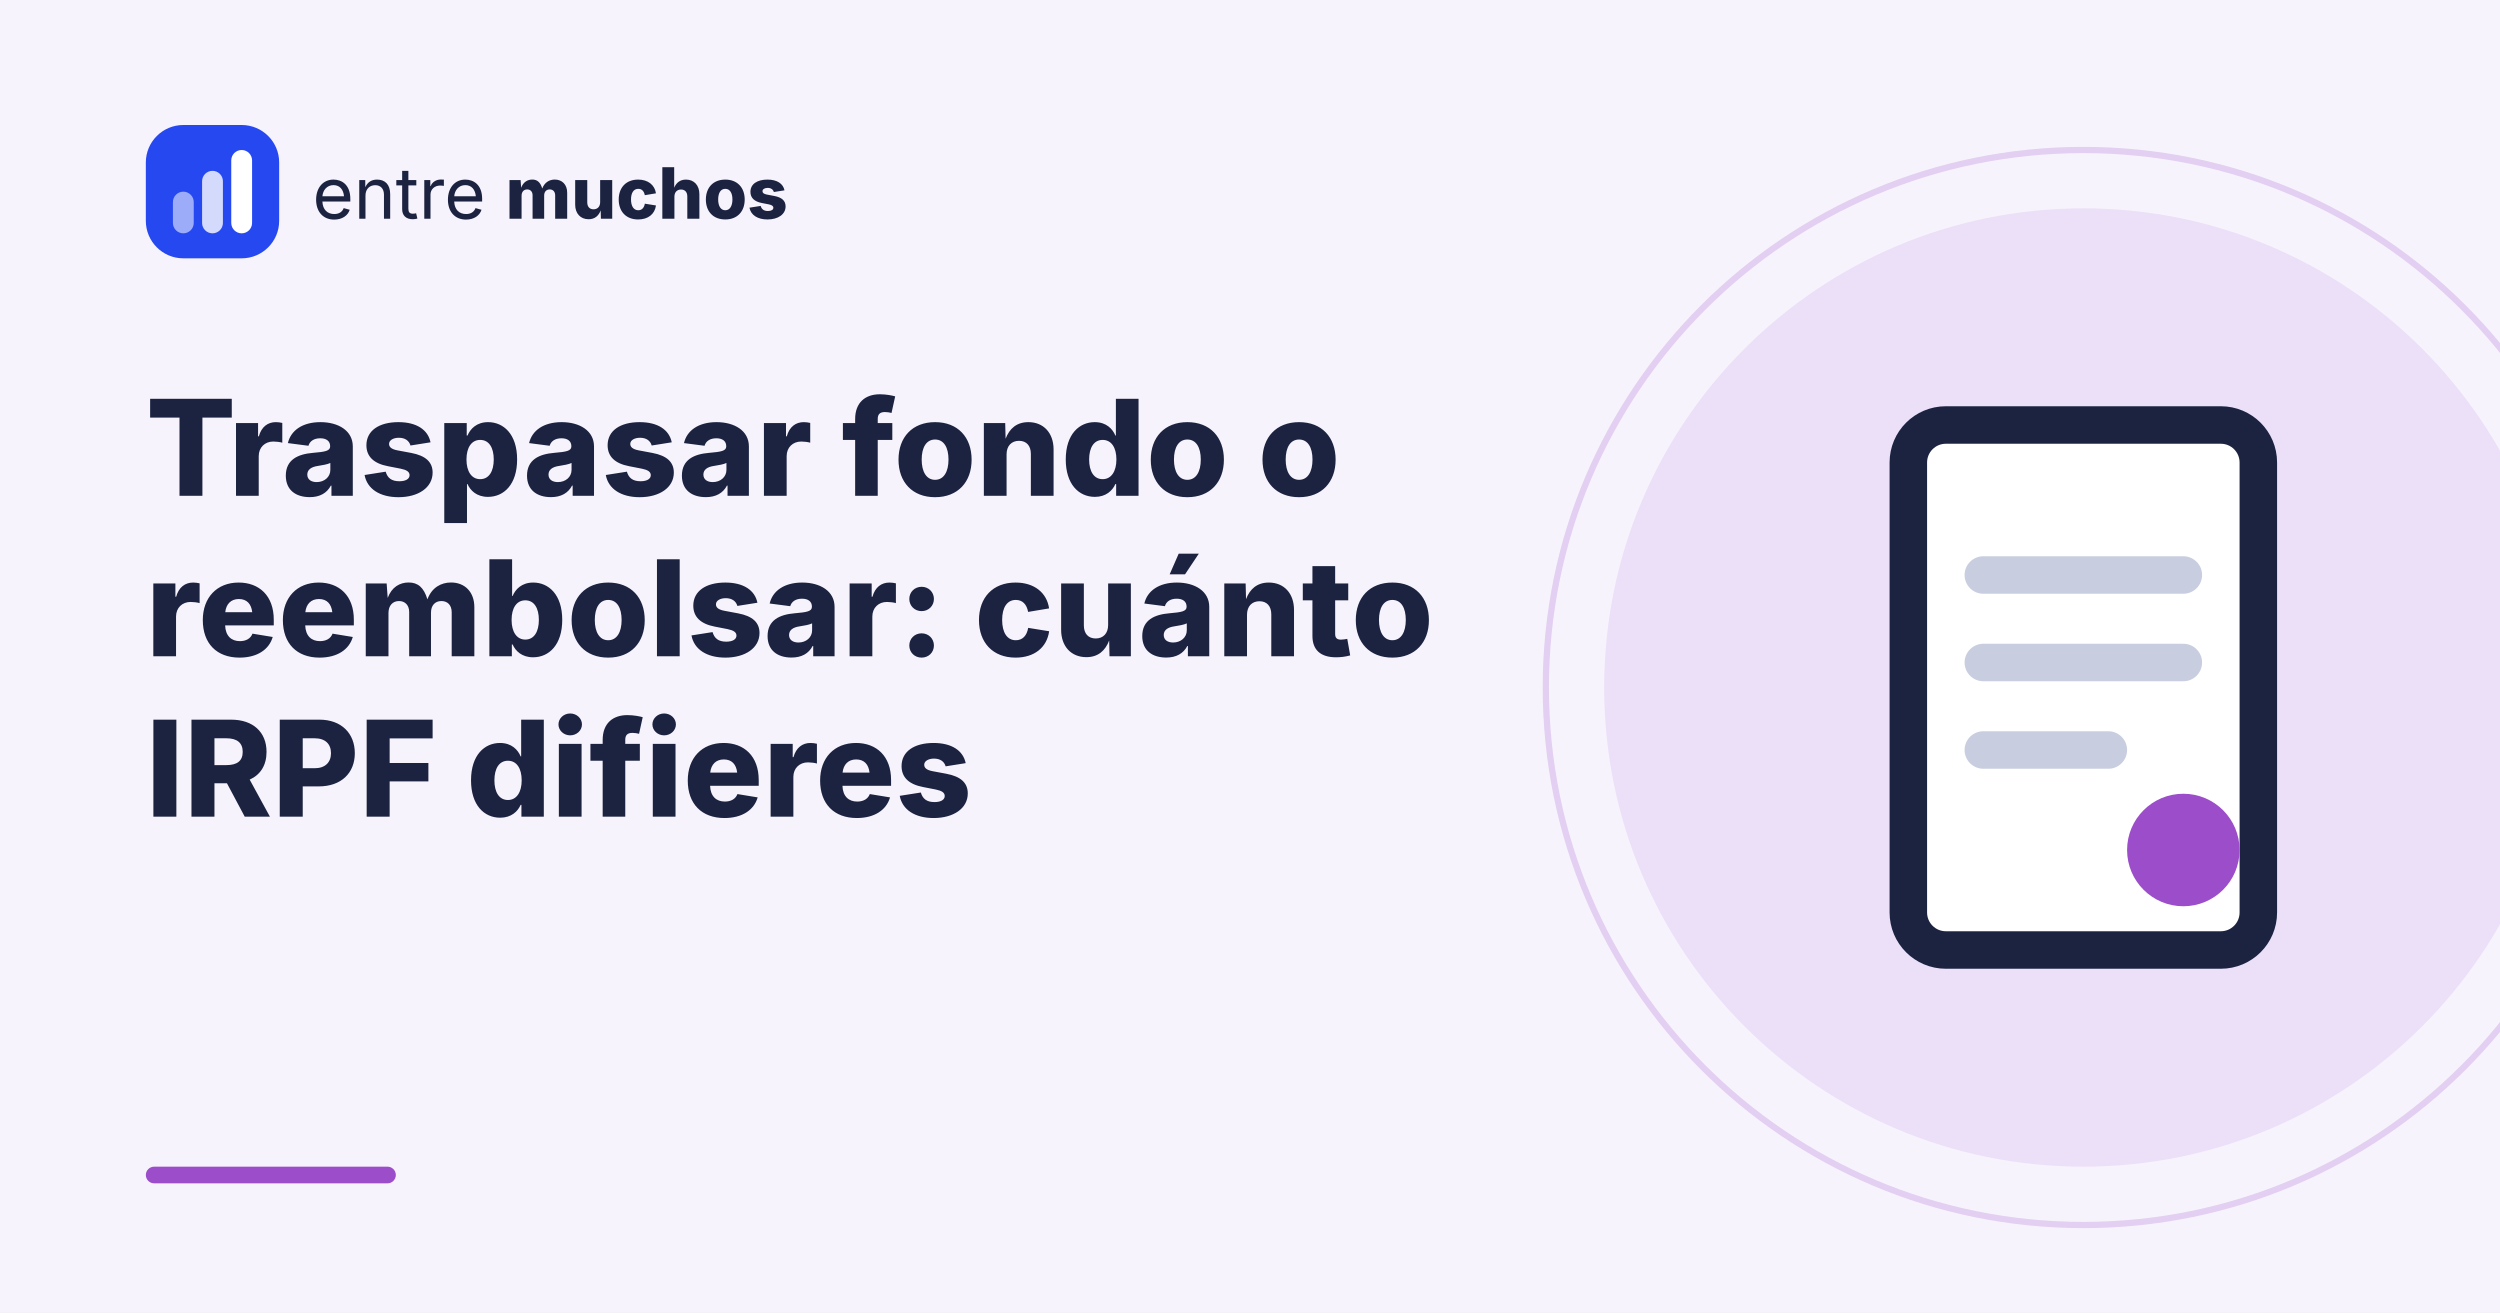
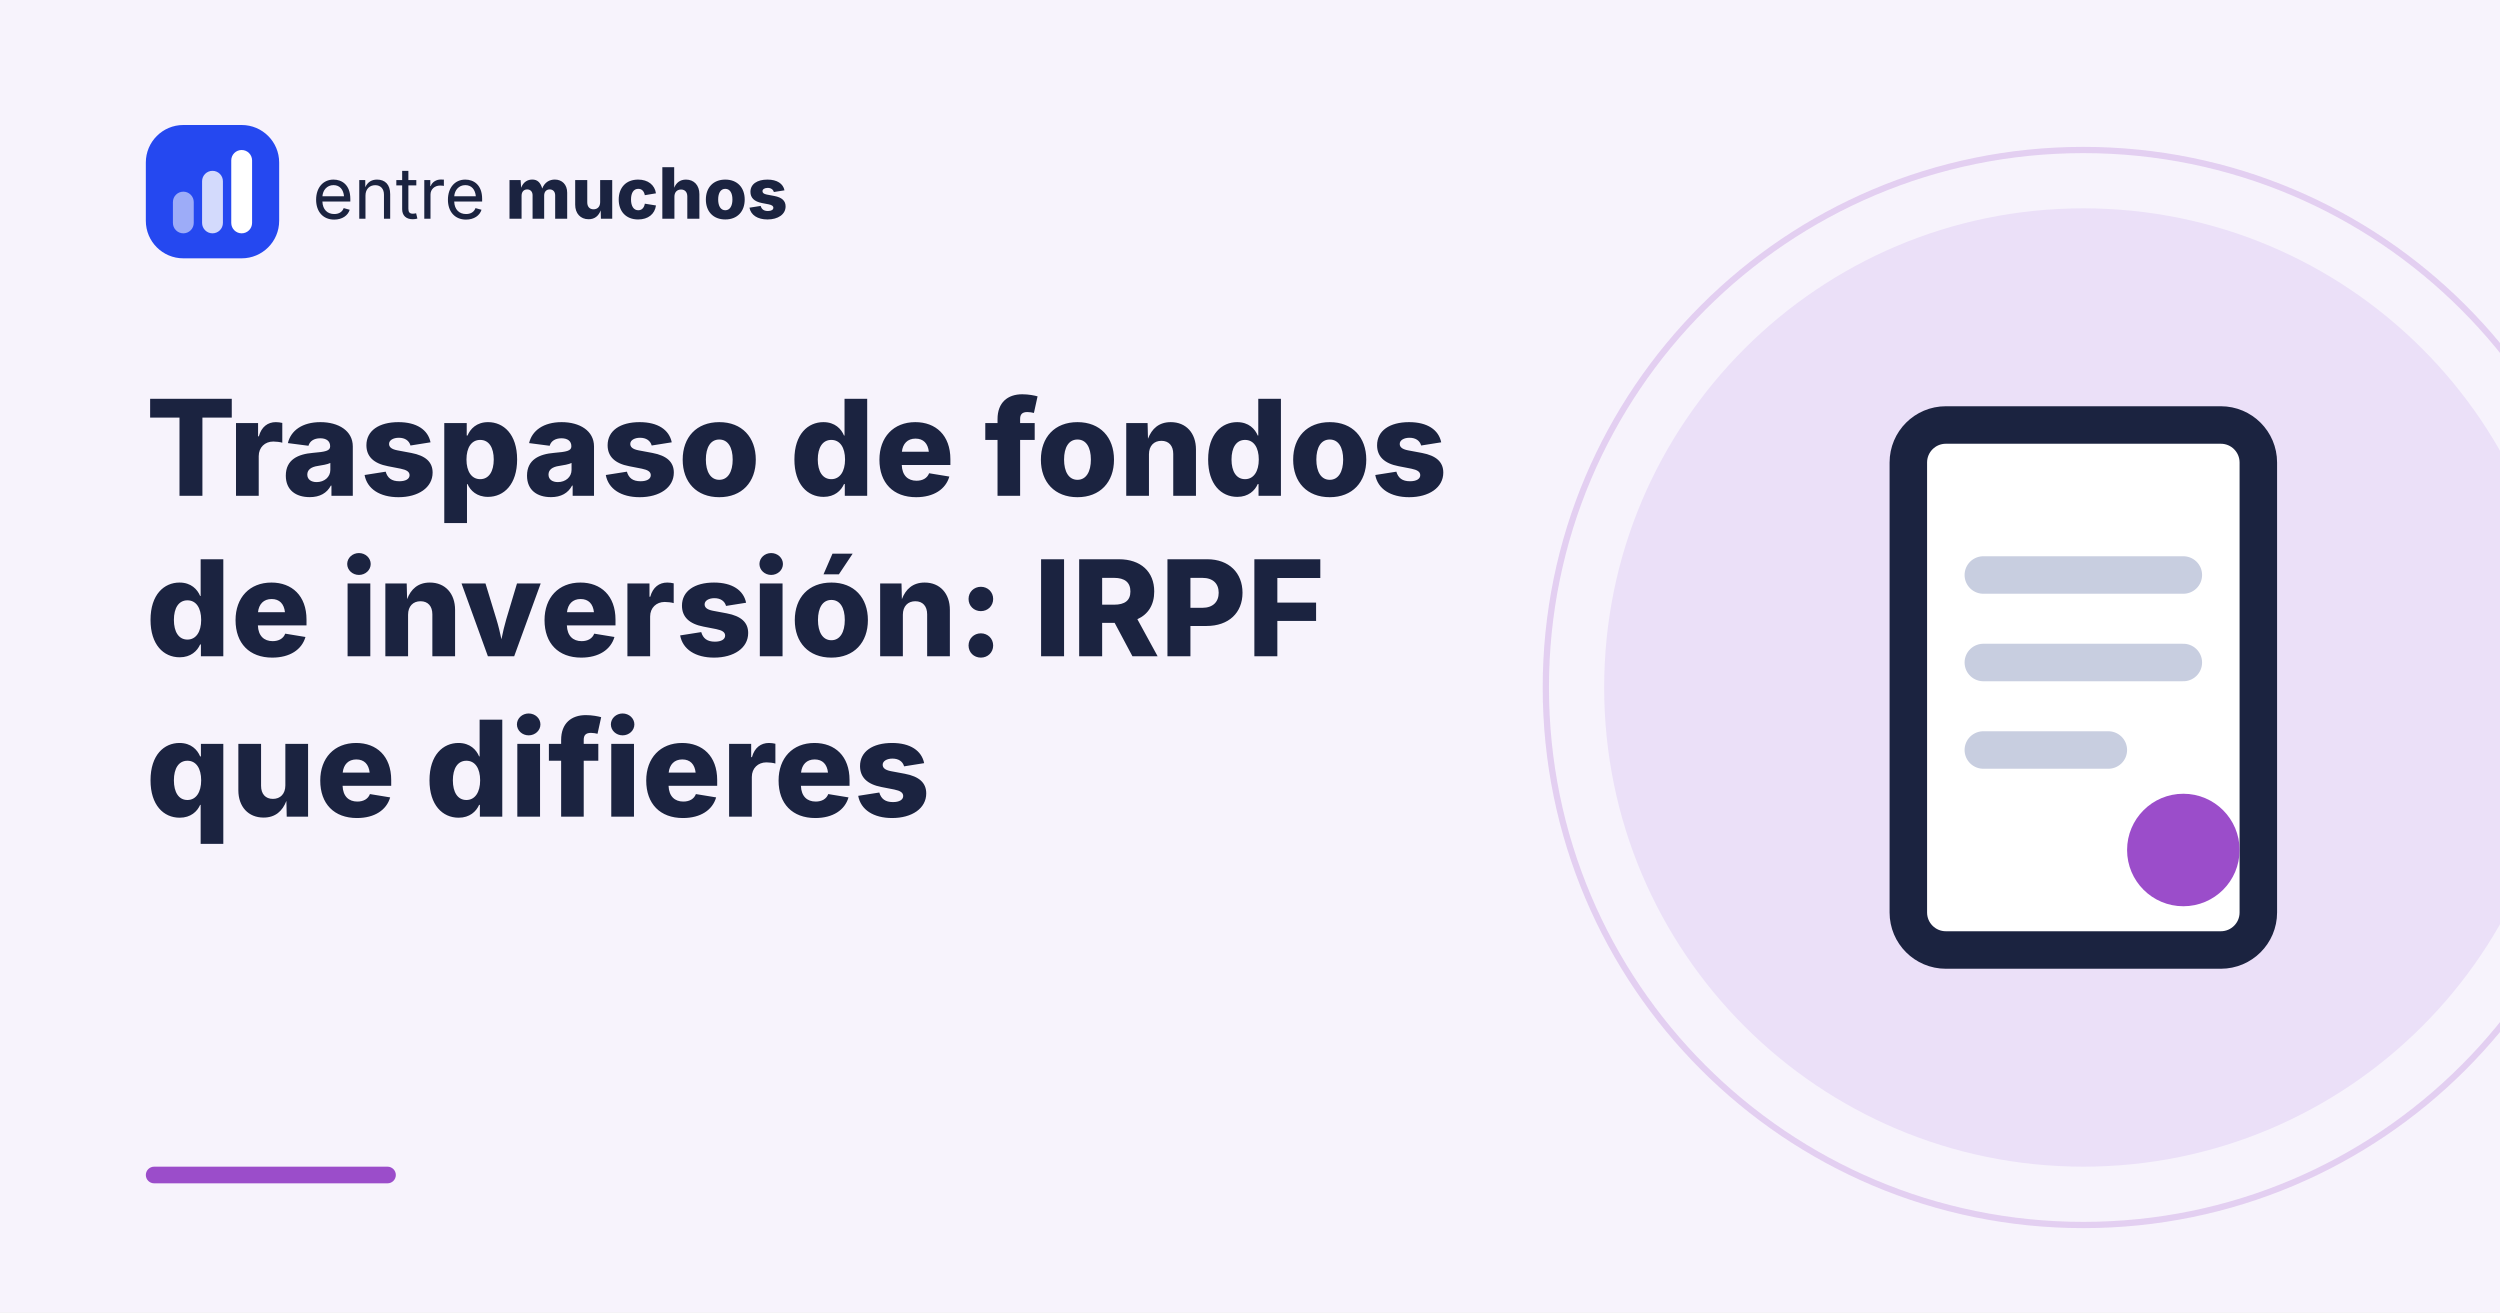
- <svg xmlns="http://www.w3.org/2000/svg" width="1200" height="630" viewBox="0 0 1200 630" role="img" aria-label="Traspasar fondo o reembolsar: cuánto IRPF difieres">
+ <svg xmlns="http://www.w3.org/2000/svg" width="1200" height="630" viewBox="0 0 1200 630" role="img" aria-label="Traspaso de fondos de inversión: IRPF que difieres">
  <rect width="1200" height="630" fill="#f7f3fc" />
  <circle cx="1000" cy="330" r="230" fill="#ebe0f8" />
  <circle cx="1000" cy="330" r="258" fill="none" stroke="#9b4dca" stroke-opacity=".22" stroke-width="3" />
  <g transform="translate(850 180) scale(3)">
    <rect x="22" y="8" width="56" height="84" rx="6" fill="#fff" stroke="#1b2340" stroke-width="6" />
    <path d="M34 32h32M34 46h32M34 60h20" stroke="#c8cee0" stroke-width="6" stroke-linecap="round" />
    <circle cx="66" cy="76" r="9" fill="#9b4dca" />
  </g>
  <rect x="70" y="60" width="64" height="64" rx="18" fill="#2548f0" />
  <rect x="83" y="92" width="10" height="20" rx="5" fill="#fff" fill-opacity=".55" />
  <rect x="97" y="82" width="10" height="30" rx="5" fill="#fff" fill-opacity=".8" />
  <rect x="111" y="72" width="10" height="40" rx="5" fill="#fff" />
  <text x="150" y="105" font-family="Inter,Helvetica,Arial,sans-serif" font-size="34" fill="#1b2340">entre <tspan font-weight="800">muchos</tspan>
  </text>
  <text font-family="Inter,Helvetica,Arial,sans-serif" font-size="64" font-weight="800" fill="#1b2340">
-     <tspan x="70" y="238">Traspasar fondo o</tspan>
-     <tspan x="70" y="315">reembolsar: cuánto</tspan>
-     <tspan x="70" y="392">IRPF difieres</tspan>
+     <tspan x="70" y="238">Traspaso de fondos</tspan>
+     <tspan x="70" y="315">de inversión: IRPF</tspan>
+     <tspan x="70" y="392">que difieres</tspan>
  </text>
  <rect x="70" y="560" width="120" height="8" rx="4" fill="#9b4dca" />
</svg>
